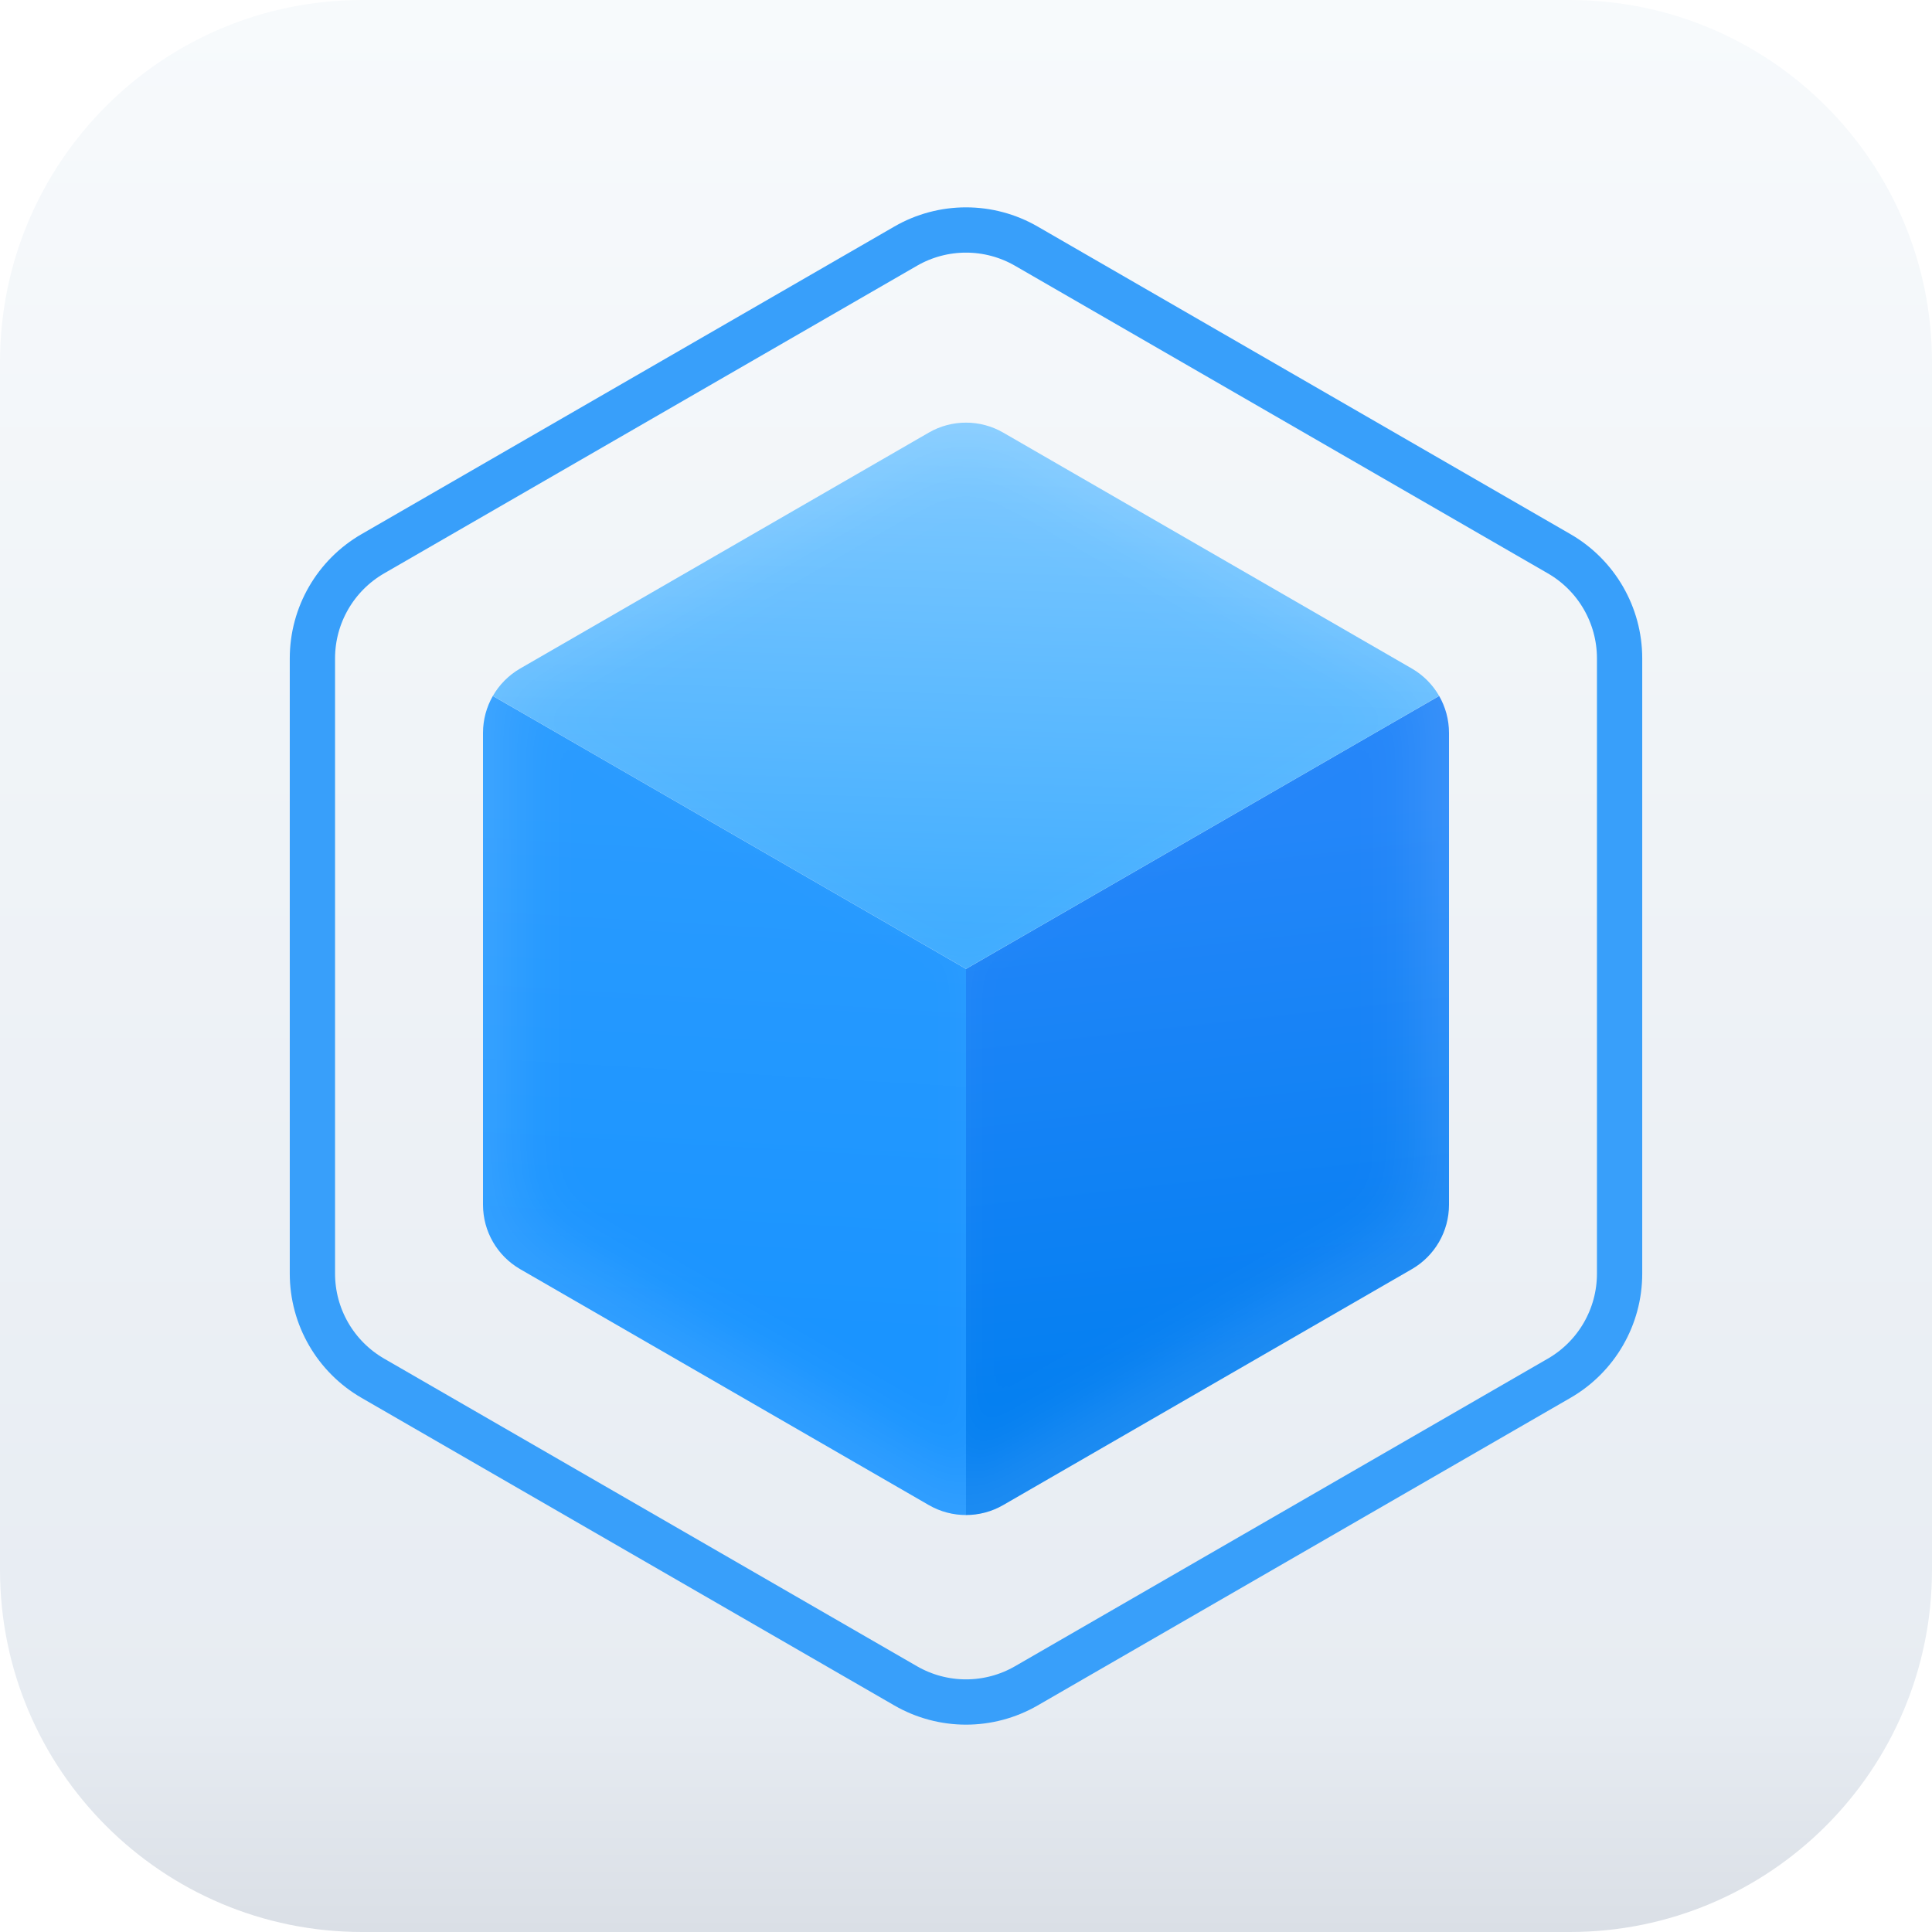
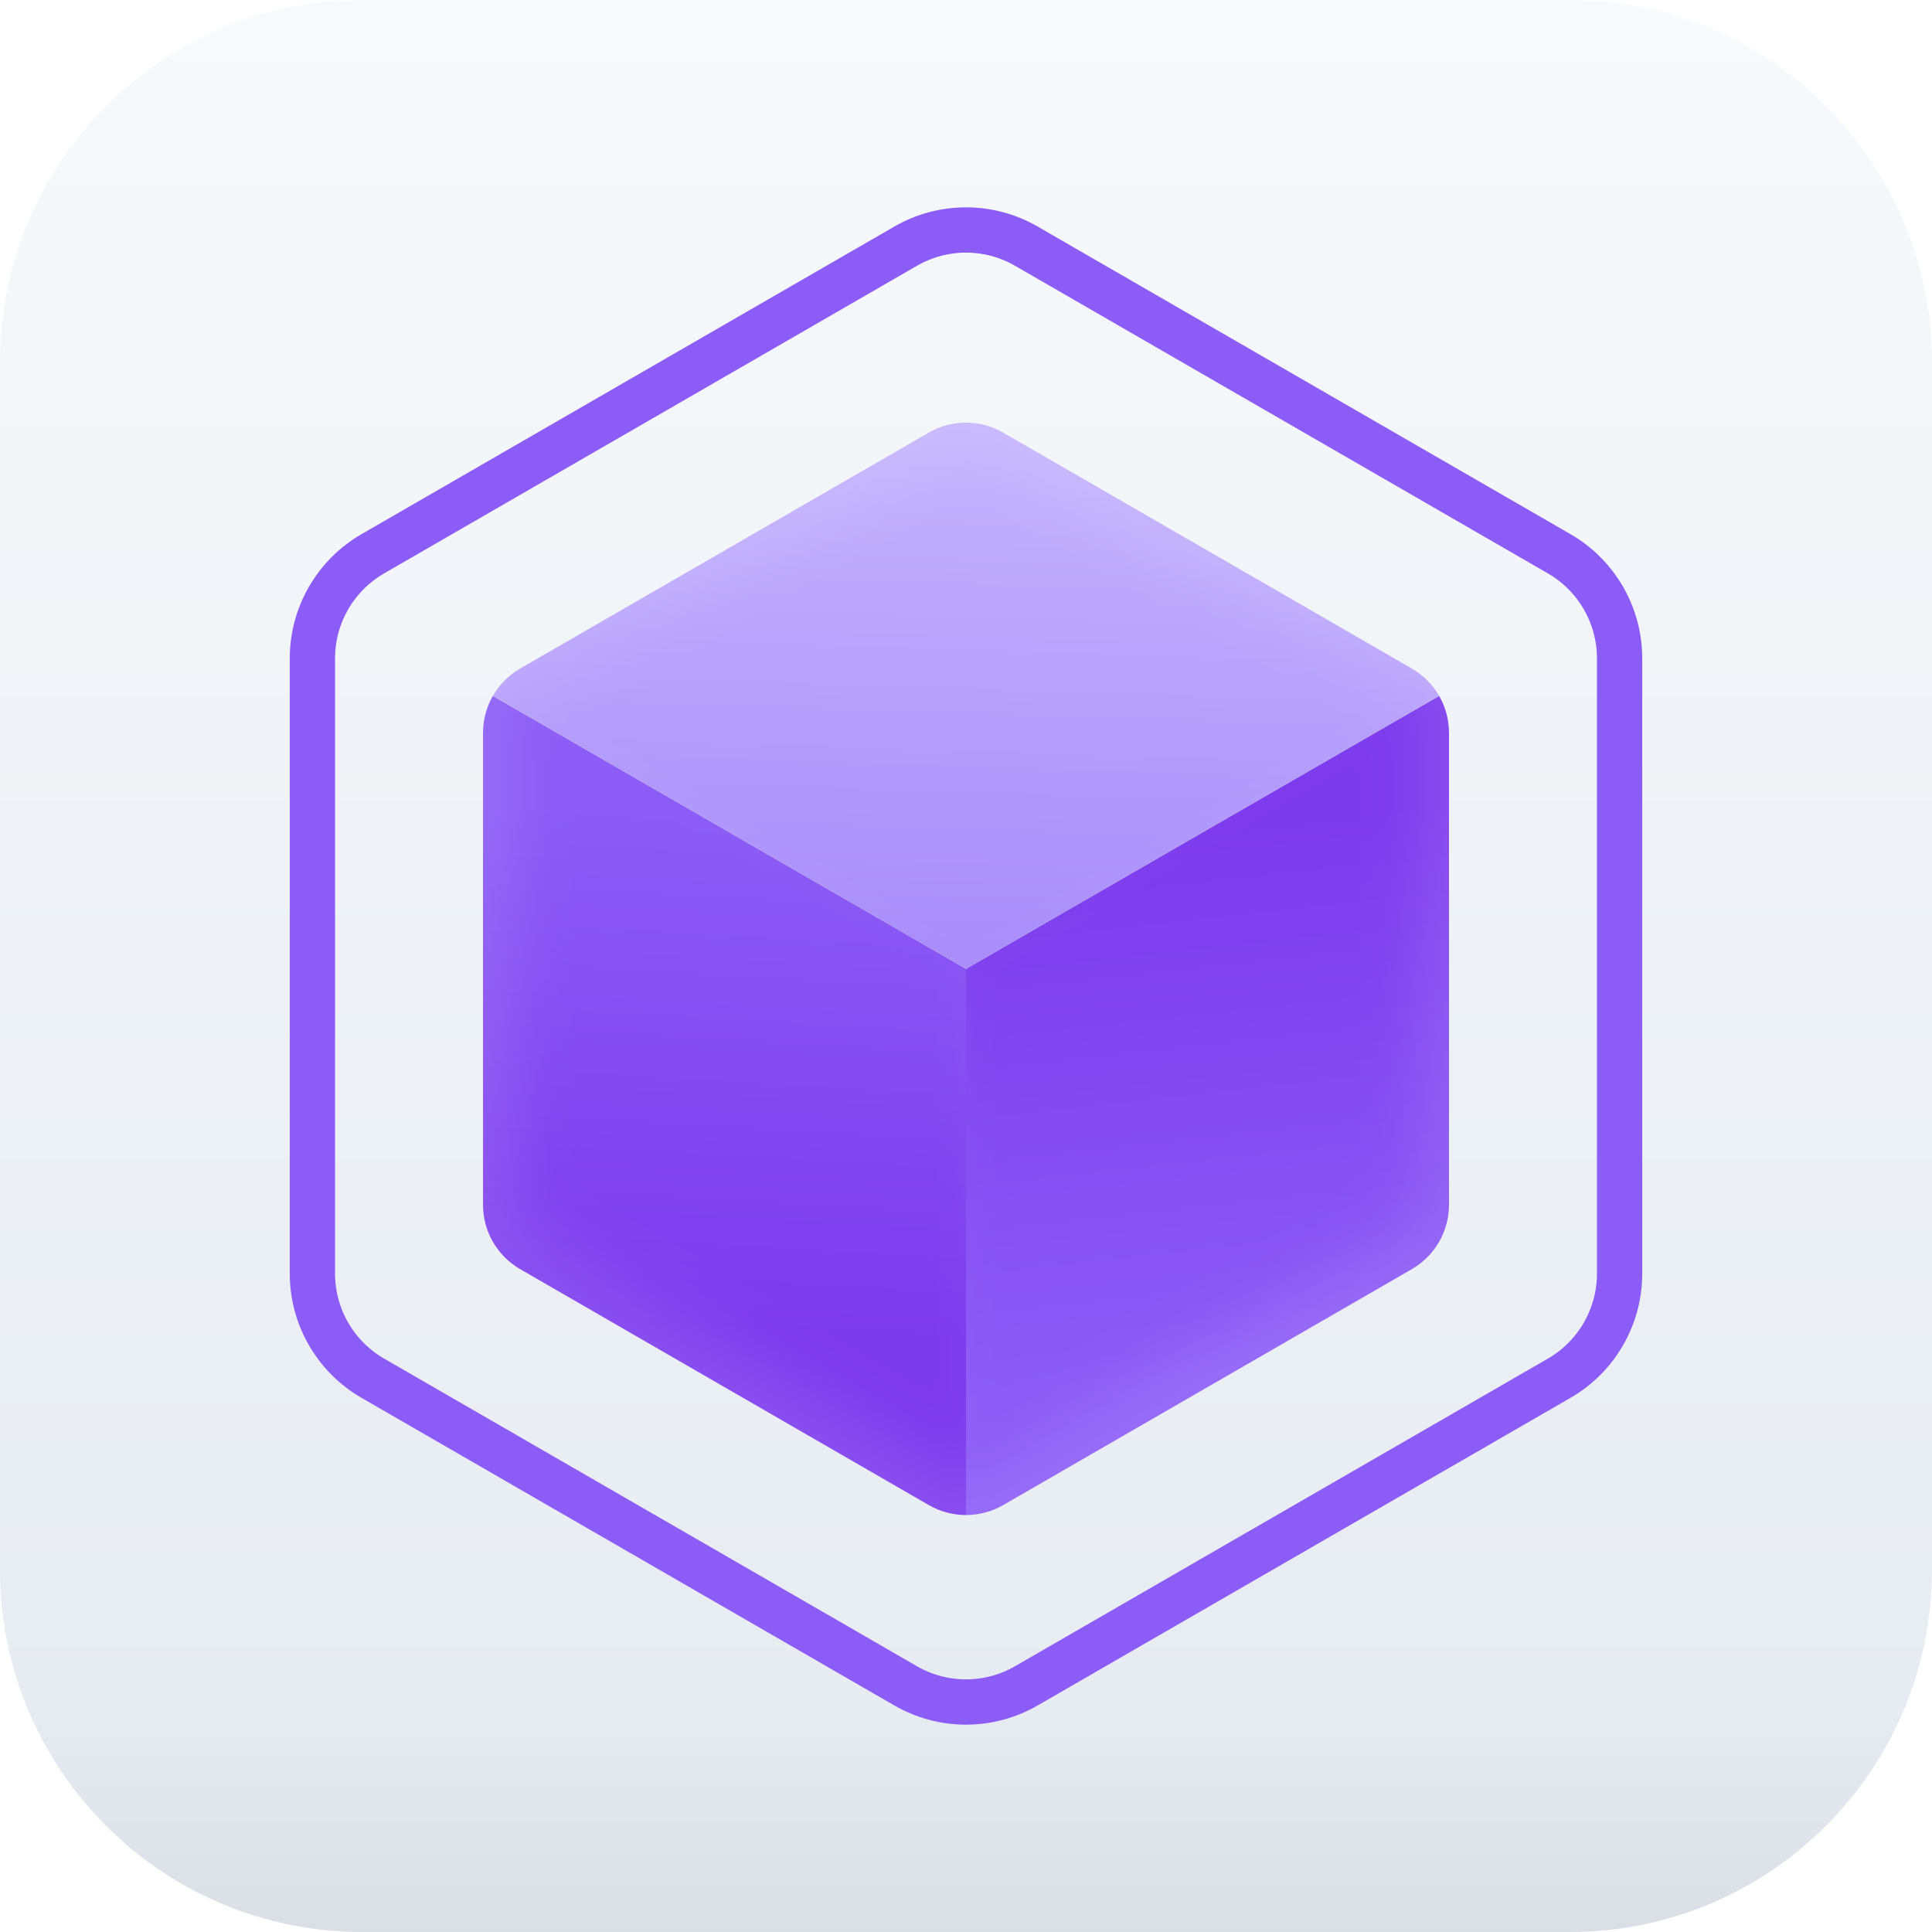
<svg xmlns="http://www.w3.org/2000/svg" width="64" height="64" viewBox="0 0 64 64" fill="none">
  <rect width="64" height="64" rx="12" fill="url(#paint0_linear_913_2028)" />
  <g filter="url(#filter0_i_913_2028)">
    <path d="M32 50.188C31.575 50.188 31.149 50.078 30.768 49.858L17.232 42.043C16.47 41.603 16 40.79 16 39.91V24.279C16 23.841 16.116 23.419 16.327 23.052L32 32.094V50.188Z" fill="url(#paint1_linear_913_2028)" />
  </g>
  <g filter="url(#filter1_i_913_2028)">
    <path d="M47.673 23.052C47.884 23.419 48 23.841 48 24.279V39.91C48 40.79 47.531 41.603 46.768 42.043L33.232 49.858C32.851 50.078 32.425 50.188 32 50.188V32.094L47.673 23.052Z" fill="url(#paint2_linear_913_2028)" />
  </g>
  <g filter="url(#filter2_i_913_2028)">
    <path d="M47.673 23.052C47.46 22.682 47.151 22.366 46.768 22.145L33.232 14.33C32.469 13.89 31.53 13.89 30.768 14.33L17.232 22.145C16.849 22.366 16.54 22.682 16.327 23.052L32 32.094L47.673 23.052Z" fill="url(#paint3_linear_913_2028)" />
  </g>
-   <path d="M30 8.155C31.238 7.44 32.762 7.44 34 8.155L51.651 18.345C52.888 19.06 53.651 20.38 53.651 21.809V42.191C53.651 43.62 52.888 44.94 51.651 45.655L34 55.845C32.762 56.56 31.238 56.56 30 55.845L12.349 45.655C11.112 44.94 10.349 43.62 10.349 42.191V21.809C10.349 20.38 11.112 19.06 12.349 18.345L30 8.155Z" stroke="#389FFA" stroke-width="1.5" />
+   <path d="M30 8.155C31.238 7.44 32.762 7.44 34 8.155L51.651 18.345C52.888 19.06 53.651 20.38 53.651 21.809V42.191C53.651 43.62 52.888 44.94 51.651 45.655L34 55.845C32.762 56.56 31.238 56.56 30 55.845L12.349 45.655C11.112 44.94 10.349 43.62 10.349 42.191V21.809C10.349 20.38 11.112 19.06 12.349 18.345L30 8.155Z" stroke="#8b5cf6" stroke-width="1.5" />
  <defs>
    <filter id="filter0_i_913_2028" x="16" y="22.052" width="17" height="28.136" filterUnits="userSpaceOnUse" color-interpolation-filters="sRGB">
      <feFlood flood-opacity="0" result="BackgroundImageFix" />
      <feBlend mode="normal" in="SourceGraphic" in2="BackgroundImageFix" result="shape" />
      <feColorMatrix in="SourceAlpha" type="matrix" values="0 0 0 0 0 0 0 0 0 0 0 0 0 0 0 0 0 0 127 0" result="hardAlpha" />
      <feOffset dx="1" dy="-1" />
      <feGaussianBlur stdDeviation="1" />
      <feComposite in2="hardAlpha" operator="arithmetic" k2="-1" k3="1" />
      <feColorMatrix type="matrix" values="0 0 0 0 1 0 0 0 0 1 0 0 0 0 1 0 0 0 0.1 0" />
      <feBlend mode="normal" in2="shape" result="effect1_innerShadow_913_2028" />
    </filter>
    <filter id="filter1_i_913_2028" x="31" y="22.052" width="17" height="28.136" filterUnits="userSpaceOnUse" color-interpolation-filters="sRGB">
      <feFlood flood-opacity="0" result="BackgroundImageFix" />
      <feBlend mode="normal" in="SourceGraphic" in2="BackgroundImageFix" result="shape" />
      <feColorMatrix in="SourceAlpha" type="matrix" values="0 0 0 0 0 0 0 0 0 0 0 0 0 0 0 0 0 0 127 0" result="hardAlpha" />
      <feOffset dx="-1" dy="-1" />
      <feGaussianBlur stdDeviation="1" />
      <feComposite in2="hardAlpha" operator="arithmetic" k2="-1" k3="1" />
      <feColorMatrix type="matrix" values="0 0 0 0 1 0 0 0 0 1 0 0 0 0 1 0 0 0 0.1 0" />
      <feBlend mode="normal" in2="shape" result="effect1_innerShadow_913_2028" />
    </filter>
    <filter id="filter2_i_913_2028" x="16.327" y="14" width="31.346" height="19.094" filterUnits="userSpaceOnUse" color-interpolation-filters="sRGB">
      <feFlood flood-opacity="0" result="BackgroundImageFix" />
      <feBlend mode="normal" in="SourceGraphic" in2="BackgroundImageFix" result="shape" />
      <feColorMatrix in="SourceAlpha" type="matrix" values="0 0 0 0 0 0 0 0 0 0 0 0 0 0 0 0 0 0 127 0" result="hardAlpha" />
      <feOffset dy="1" />
      <feGaussianBlur stdDeviation="1" />
      <feComposite in2="hardAlpha" operator="arithmetic" k2="-1" k3="1" />
      <feColorMatrix type="matrix" values="0 0 0 0 1 0 0 0 0 1 0 0 0 0 1 0 0 0 0.1 0" />
      <feBlend mode="normal" in2="shape" result="effect1_innerShadow_913_2028" />
    </filter>
    <linearGradient id="paint0_linear_913_2028" x1="32" y1="4.65656e-09" x2="32" y2="64" gradientUnits="userSpaceOnUse">
      <stop stop-color="#F7FAFC" />
      <stop offset="0.885" stop-color="#E7ECF2" />
      <stop offset="1" stop-color="#DADFE6" />
    </linearGradient>
    <linearGradient id="paint1_linear_913_2028" x1="24" y1="27" x2="23" y2="44" gradientUnits="userSpaceOnUse">
-       <stop stop-color="#299BFF" />
-       <stop offset="1" stop-color="#1A94FF" />
+       <stop stop-color="#8b5cf6" />
+       <stop offset="1" stop-color="#7c3aed" />
    </linearGradient>
    <linearGradient id="paint2_linear_913_2028" x1="39" y1="27.5" x2="41" y2="45.5" gradientUnits="userSpaceOnUse">
-       <stop stop-color="#2486F9" />
-       <stop offset="1" stop-color="#047FF1" />
+       <stop stop-color="#7c3aed" />
+       <stop offset="1" stop-color="#8b5cf6" />
    </linearGradient>
    <linearGradient id="paint3_linear_913_2028" x1="32" y1="14" x2="31.422" y2="31.981" gradientUnits="userSpaceOnUse">
-       <stop stop-color="#80CAFF" />
-       <stop offset="1" stop-color="#3DABFF" />
+       <stop stop-color="#c4b5fd" />
+       <stop offset="1" stop-color="#a78bfa" />
    </linearGradient>
  </defs>
</svg>
